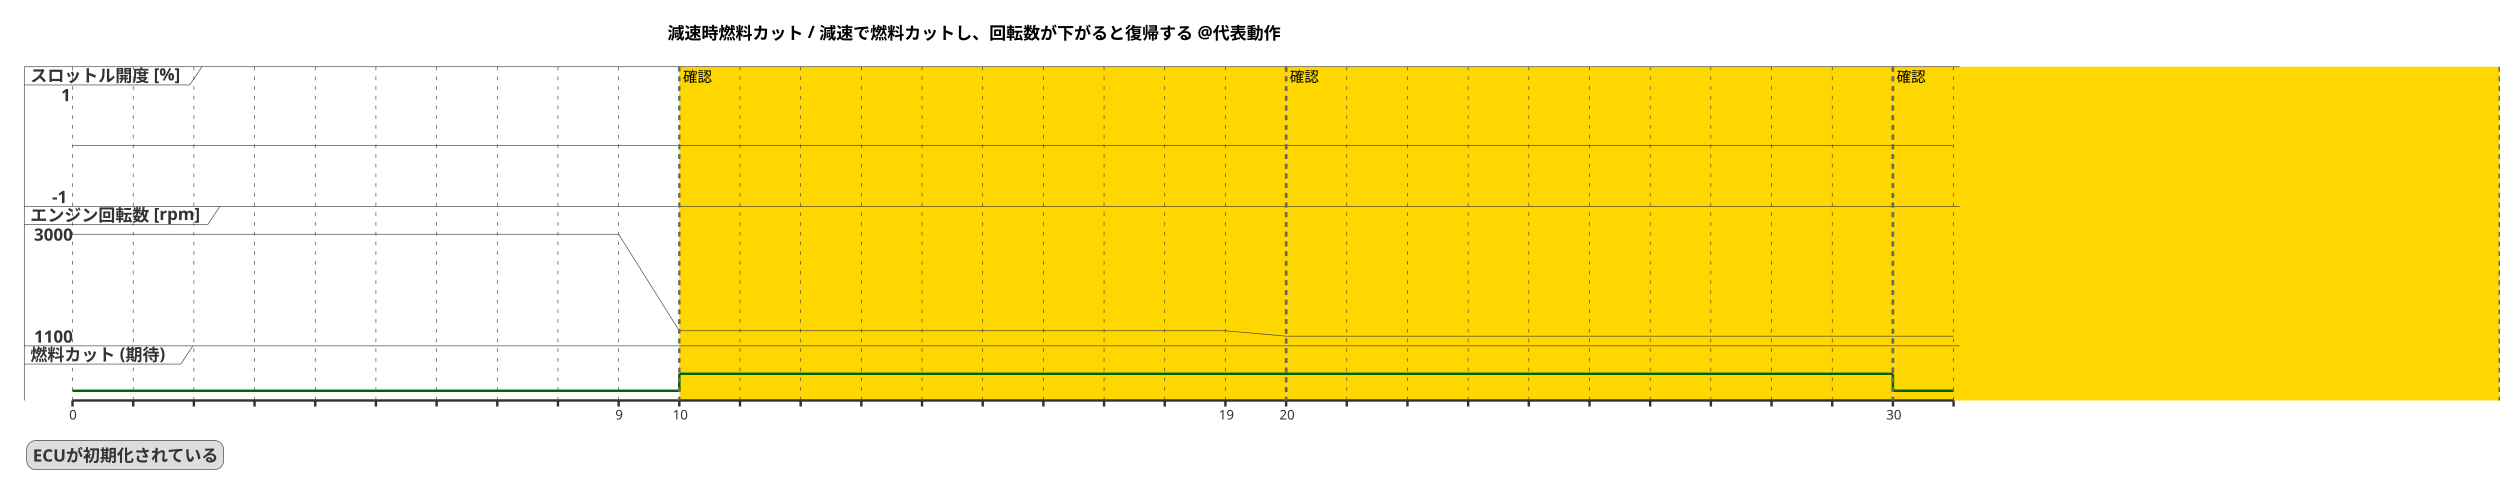
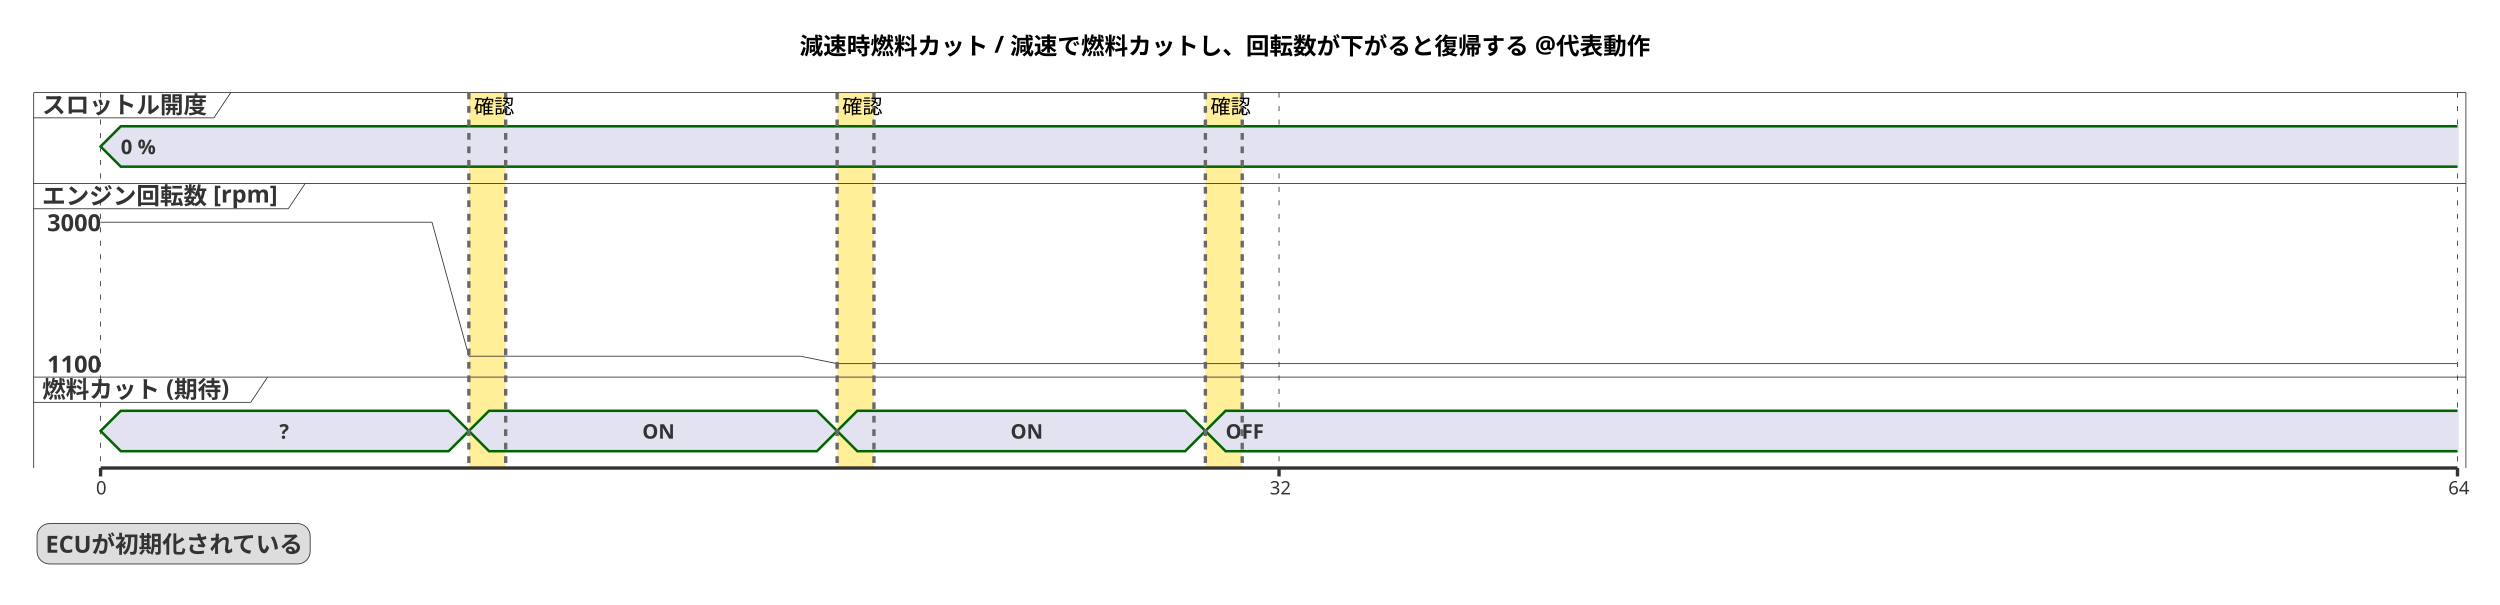
- <svg xmlns="http://www.w3.org/2000/svg" version="1.1" data-diagram-type="TIMING" style="width:2060px;height:411px;background:#FFFFFF;" width="2060px" height="411px" viewBox="0 0 2060 411" zoomAndPan="magnify" preserveAspectRatio="none" contentStyleType="text/css">
+ <svg xmlns="http://www.w3.org/2000/svg" version="1.1" data-diagram-type="TIMING" style="width:1485px;height:359px;background:#FFFFFF;" width="1485px" height="359px" viewBox="0 0 1485 359" zoomAndPan="magnify" preserveAspectRatio="none" contentStyleType="text/css">
  <defs />
  <g font-family="sans-serif" lengthAdjust="spacing">
    <g class="title" data-source-line="2">
-       <text x="550" y="32.318" fill="#000" font-size="14" textLength="533.75" font-weight="700" font-family="IPAGothic">減速時燃料カット / 減速で燃料カットし、回転数が下がると復帰する  @代表動作</text>
+       <text x="475" y="32.318" fill="#000" font-size="14" textLength="533.75" font-weight="700" font-family="IPAGothic">減速時燃料カット / 減速で燃料カットし、回転数が下がると復帰する  @代表動作</text>
    </g>
-     <line x1="20" y1="55" x2="20" y2="330" style="stroke:#333;stroke-width:0.5;" />
-     <line x1="1614.75" y1="55" x2="1614.75" y2="330" style="stroke:#333;stroke-width:0.5;" />
-     <rect x="559.75" y="55" width="500" height="275" fill="#FFD700" style="stroke:none;" />
-     <rect x="1059.75" y="55" width="500" height="275" fill="#FFD700" style="stroke:none;" />
-     <rect x="1559.75" y="55" width="500" height="275" fill="#FFD700" style="stroke:none;" />
-     <line x1="59.75" y1="55" x2="59.75" y2="330" style="stroke:#333;stroke-width:0.5;stroke-dasharray:3,5;" />
-     <line x1="109.75" y1="55" x2="109.75" y2="330" style="stroke:#333;stroke-width:0.5;stroke-dasharray:3,5;" />
-     <line x1="159.75" y1="55" x2="159.75" y2="330" style="stroke:#333;stroke-width:0.5;stroke-dasharray:3,5;" />
-     <line x1="209.75" y1="55" x2="209.75" y2="330" style="stroke:#333;stroke-width:0.5;stroke-dasharray:3,5;" />
-     <line x1="259.75" y1="55" x2="259.75" y2="330" style="stroke:#333;stroke-width:0.5;stroke-dasharray:3,5;" />
-     <line x1="309.75" y1="55" x2="309.75" y2="330" style="stroke:#333;stroke-width:0.5;stroke-dasharray:3,5;" />
-     <line x1="359.75" y1="55" x2="359.75" y2="330" style="stroke:#333;stroke-width:0.5;stroke-dasharray:3,5;" />
-     <line x1="409.75" y1="55" x2="409.75" y2="330" style="stroke:#333;stroke-width:0.5;stroke-dasharray:3,5;" />
-     <line x1="459.75" y1="55" x2="459.75" y2="330" style="stroke:#333;stroke-width:0.5;stroke-dasharray:3,5;" />
-     <line x1="509.75" y1="55" x2="509.75" y2="330" style="stroke:#333;stroke-width:0.5;stroke-dasharray:3,5;" />
-     <line x1="559.75" y1="55" x2="559.75" y2="330" style="stroke:#333;stroke-width:0.5;stroke-dasharray:3,5;" />
-     <line x1="609.75" y1="55" x2="609.75" y2="330" style="stroke:#333;stroke-width:0.5;stroke-dasharray:3,5;" />
-     <line x1="659.75" y1="55" x2="659.75" y2="330" style="stroke:#333;stroke-width:0.5;stroke-dasharray:3,5;" />
-     <line x1="709.75" y1="55" x2="709.75" y2="330" style="stroke:#333;stroke-width:0.5;stroke-dasharray:3,5;" />
-     <line x1="759.75" y1="55" x2="759.75" y2="330" style="stroke:#333;stroke-width:0.5;stroke-dasharray:3,5;" />
-     <line x1="809.75" y1="55" x2="809.75" y2="330" style="stroke:#333;stroke-width:0.5;stroke-dasharray:3,5;" />
-     <line x1="859.75" y1="55" x2="859.75" y2="330" style="stroke:#333;stroke-width:0.5;stroke-dasharray:3,5;" />
-     <line x1="909.75" y1="55" x2="909.75" y2="330" style="stroke:#333;stroke-width:0.5;stroke-dasharray:3,5;" />
-     <line x1="959.75" y1="55" x2="959.75" y2="330" style="stroke:#333;stroke-width:0.5;stroke-dasharray:3,5;" />
-     <line x1="1009.75" y1="55" x2="1009.75" y2="330" style="stroke:#333;stroke-width:0.5;stroke-dasharray:3,5;" />
-     <line x1="1059.75" y1="55" x2="1059.75" y2="330" style="stroke:#333;stroke-width:0.5;stroke-dasharray:3,5;" />
-     <line x1="1109.75" y1="55" x2="1109.75" y2="330" style="stroke:#333;stroke-width:0.5;stroke-dasharray:3,5;" />
-     <line x1="1159.75" y1="55" x2="1159.75" y2="330" style="stroke:#333;stroke-width:0.5;stroke-dasharray:3,5;" />
-     <line x1="1209.75" y1="55" x2="1209.75" y2="330" style="stroke:#333;stroke-width:0.5;stroke-dasharray:3,5;" />
-     <line x1="1259.75" y1="55" x2="1259.75" y2="330" style="stroke:#333;stroke-width:0.5;stroke-dasharray:3,5;" />
-     <line x1="1309.75" y1="55" x2="1309.75" y2="330" style="stroke:#333;stroke-width:0.5;stroke-dasharray:3,5;" />
-     <line x1="1359.75" y1="55" x2="1359.75" y2="330" style="stroke:#333;stroke-width:0.5;stroke-dasharray:3,5;" />
-     <line x1="1409.75" y1="55" x2="1409.75" y2="330" style="stroke:#333;stroke-width:0.5;stroke-dasharray:3,5;" />
-     <line x1="1459.75" y1="55" x2="1459.75" y2="330" style="stroke:#333;stroke-width:0.5;stroke-dasharray:3,5;" />
-     <line x1="1509.75" y1="55" x2="1509.75" y2="330" style="stroke:#333;stroke-width:0.5;stroke-dasharray:3,5;" />
-     <line x1="1559.75" y1="55" x2="1559.75" y2="330" style="stroke:#333;stroke-width:0.5;stroke-dasharray:3,5;" />
-     <line x1="1609.75" y1="55" x2="1609.75" y2="330" style="stroke:#333;stroke-width:0.5;stroke-dasharray:3,5;" />
-     <line x1="20" y1="55" x2="1614.75" y2="55" style="stroke:#333;stroke-width:0.5;" />
-     <text x="25" y="67.318" fill="#333" font-size="14" textLength="130.375" font-weight="700" font-family="IPAGothic">スロットル開度 [%]</text>
-     <line x1="20" y1="70" x2="156.375" y2="70" style="stroke:#333;stroke-width:0.5;" />
-     <line x1="156.375" y1="70" x2="166.375" y2="55" style="stroke:#333;stroke-width:0.5;" />
-     <text x="42.875" y="167.318" fill="#333" font-size="14" textLength="14.875" font-weight="700" font-family="IPAGothic">-1</text>
-     <text x="50.313" y="83.318" fill="#333" font-size="14" font-weight="700" font-family="IPAGothic">1</text>
-     <line x1="59.75" y1="120" x2="59.75" y2="120" style="stroke:#333;stroke-width:0.5;" />
-     <line x1="59.75" y1="120" x2="1559.75" y2="120" style="stroke:#333;stroke-width:0.5;" />
-     <line x1="1559.75" y1="120" x2="1609.75" y2="120" style="stroke:#333;stroke-width:0.5;" />
-     <line x1="20" y1="170" x2="1614.75" y2="170" style="stroke:#333;stroke-width:0.5;" />
-     <text x="25" y="182.318" fill="#333" font-size="14" textLength="145.25" font-weight="700" font-family="IPAGothic">エンジン回転数 [rpm]</text>
-     <line x1="20" y1="185" x2="171.25" y2="185" style="stroke:#333;stroke-width:0.5;" />
-     <line x1="171.25" y1="185" x2="181.25" y2="170" style="stroke:#333;stroke-width:0.5;" />
-     <text x="28" y="282.318" fill="#333" font-size="14" textLength="29.75" font-weight="700" font-family="IPAGothic">1100</text>
-     <text x="28" y="198.318" fill="#333" font-size="14" textLength="29.75" font-weight="700" font-family="IPAGothic">3000</text>
-     <line x1="59.75" y1="193" x2="59.75" y2="193" style="stroke:#333;stroke-width:0.5;" />
-     <line x1="59.75" y1="193" x2="509.75" y2="193" style="stroke:#333;stroke-width:0.5;" />
-     <line x1="509.75" y1="193" x2="559.75" y2="272.579" style="stroke:#333;stroke-width:0.5;" />
-     <line x1="559.75" y1="272.579" x2="1009.75" y2="272.579" style="stroke:#333;stroke-width:0.5;" />
-     <line x1="1009.75" y1="272.579" x2="1059.75" y2="277" style="stroke:#333;stroke-width:0.5;" />
-     <line x1="1059.75" y1="277" x2="1559.75" y2="277" style="stroke:#333;stroke-width:0.5;" />
-     <line x1="1559.75" y1="277" x2="1609.75" y2="277" style="stroke:#333;stroke-width:0.5;" />
-     <line x1="20" y1="285" x2="1614.75" y2="285" style="stroke:#333;stroke-width:0.5;" />
-     <text x="25" y="297.318" fill="#333" font-size="14" textLength="122.938" font-weight="700" font-family="IPAGothic">燃料カット (期待)</text>
-     <line x1="20" y1="300" x2="148.938" y2="300" style="stroke:#333;stroke-width:0.5;" />
-     <line x1="148.938" y1="300" x2="158.938" y2="285" style="stroke:#333;stroke-width:0.5;" />
-     <line x1="59.75" y1="322" x2="559.75" y2="322" style="stroke:#006400;stroke-width:2;" />
-     <line x1="559.75" y1="308" x2="559.75" y2="322" style="stroke:#006400;stroke-width:2;" />
-     <line x1="559.75" y1="308" x2="1059.75" y2="308" style="stroke:#006400;stroke-width:2;" />
-     <line x1="1059.75" y1="308" x2="1559.75" y2="308" style="stroke:#006400;stroke-width:2;" />
-     <line x1="1559.75" y1="308" x2="1559.75" y2="322" style="stroke:#006400;stroke-width:2;" />
-     <line x1="1559.75" y1="322" x2="1609.75" y2="322" style="stroke:#006400;stroke-width:2;" />
-     <line x1="59.75" y1="330" x2="59.75" y2="335" style="stroke:#333;stroke-width:2;" />
-     <line x1="109.75" y1="330" x2="109.75" y2="335" style="stroke:#333;stroke-width:2;" />
-     <line x1="159.75" y1="330" x2="159.75" y2="335" style="stroke:#333;stroke-width:2;" />
-     <line x1="209.75" y1="330" x2="209.75" y2="335" style="stroke:#333;stroke-width:2;" />
-     <line x1="259.75" y1="330" x2="259.75" y2="335" style="stroke:#333;stroke-width:2;" />
-     <line x1="309.75" y1="330" x2="309.75" y2="335" style="stroke:#333;stroke-width:2;" />
-     <line x1="359.75" y1="330" x2="359.75" y2="335" style="stroke:#333;stroke-width:2;" />
-     <line x1="409.75" y1="330" x2="409.75" y2="335" style="stroke:#333;stroke-width:2;" />
-     <line x1="459.75" y1="330" x2="459.75" y2="335" style="stroke:#333;stroke-width:2;" />
-     <line x1="509.75" y1="330" x2="509.75" y2="335" style="stroke:#333;stroke-width:2;" />
-     <line x1="559.75" y1="330" x2="559.75" y2="335" style="stroke:#333;stroke-width:2;" />
-     <line x1="609.75" y1="330" x2="609.75" y2="335" style="stroke:#333;stroke-width:2;" />
-     <line x1="659.75" y1="330" x2="659.75" y2="335" style="stroke:#333;stroke-width:2;" />
-     <line x1="709.75" y1="330" x2="709.75" y2="335" style="stroke:#333;stroke-width:2;" />
-     <line x1="759.75" y1="330" x2="759.75" y2="335" style="stroke:#333;stroke-width:2;" />
-     <line x1="809.75" y1="330" x2="809.75" y2="335" style="stroke:#333;stroke-width:2;" />
-     <line x1="859.75" y1="330" x2="859.75" y2="335" style="stroke:#333;stroke-width:2;" />
-     <line x1="909.75" y1="330" x2="909.75" y2="335" style="stroke:#333;stroke-width:2;" />
-     <line x1="959.75" y1="330" x2="959.75" y2="335" style="stroke:#333;stroke-width:2;" />
-     <line x1="1009.75" y1="330" x2="1009.75" y2="335" style="stroke:#333;stroke-width:2;" />
-     <line x1="1059.75" y1="330" x2="1059.75" y2="335" style="stroke:#333;stroke-width:2;" />
-     <line x1="1109.75" y1="330" x2="1109.75" y2="335" style="stroke:#333;stroke-width:2;" />
-     <line x1="1159.75" y1="330" x2="1159.75" y2="335" style="stroke:#333;stroke-width:2;" />
-     <line x1="1209.75" y1="330" x2="1209.75" y2="335" style="stroke:#333;stroke-width:2;" />
-     <line x1="1259.75" y1="330" x2="1259.75" y2="335" style="stroke:#333;stroke-width:2;" />
-     <line x1="1309.75" y1="330" x2="1309.75" y2="335" style="stroke:#333;stroke-width:2;" />
-     <line x1="1359.75" y1="330" x2="1359.75" y2="335" style="stroke:#333;stroke-width:2;" />
-     <line x1="1409.75" y1="330" x2="1409.75" y2="335" style="stroke:#333;stroke-width:2;" />
-     <line x1="1459.75" y1="330" x2="1459.75" y2="335" style="stroke:#333;stroke-width:2;" />
-     <line x1="1509.75" y1="330" x2="1509.75" y2="335" style="stroke:#333;stroke-width:2;" />
-     <line x1="1559.75" y1="330" x2="1559.75" y2="335" style="stroke:#333;stroke-width:2;" />
-     <line x1="1609.75" y1="330" x2="1609.75" y2="335" style="stroke:#333;stroke-width:2;" />
-     <line x1="59.75" y1="330" x2="1609.75" y2="330" style="stroke:#333;stroke-width:2;" />
-     <text x="57" y="345.679" fill="#333" font-size="11" font-family="IPAGothic">0</text>
-     <text x="507" y="345.679" fill="#333" font-size="11" font-family="IPAGothic">9</text>
-     <text x="554.25" y="345.679" fill="#333" font-size="11" textLength="11" font-family="IPAGothic">10</text>
-     <text x="1004.25" y="345.679" fill="#333" font-size="11" textLength="11" font-family="IPAGothic">19</text>
-     <text x="1054.25" y="345.679" fill="#333" font-size="11" textLength="11" font-family="IPAGothic">20</text>
-     <text x="1554.25" y="345.679" fill="#333" font-size="11" textLength="11" font-family="IPAGothic">30</text>
-     <line x1="559.75" y1="55" x2="559.75" y2="330" style="stroke:#696969;stroke-width:2;stroke-dasharray:4,4;" />
-     <line x1="1059.75" y1="55" x2="1059.75" y2="330" style="stroke:#696969;stroke-width:2;stroke-dasharray:4,4;" />
-     <text x="562.75" y="67.559" fill="#000" font-size="12" textLength="24" font-family="IPAGothic">確認</text>
-     <line x1="1059.75" y1="55" x2="1059.75" y2="330" style="stroke:#696969;stroke-width:2;stroke-dasharray:4,4;" />
-     <line x1="1559.75" y1="55" x2="1559.75" y2="330" style="stroke:#696969;stroke-width:2;stroke-dasharray:4,4;" />
-     <text x="1062.75" y="67.559" fill="#000" font-size="12" textLength="24" font-family="IPAGothic">確認</text>
-     <line x1="1559.75" y1="55" x2="1559.75" y2="330" style="stroke:#696969;stroke-width:2;stroke-dasharray:4,4;" />
-     <line x1="2059.75" y1="55" x2="2059.75" y2="330" style="stroke:#696969;stroke-width:2;stroke-dasharray:4,4;" />
-     <text x="1562.75" y="67.559" fill="#000" font-size="12" textLength="24" font-family="IPAGothic">確認</text>
-     <g class="legend" data-source-line="3">
-       <rect x="22" y="363" width="162.25" height="24" fill="#DDD" style="stroke:#333;stroke-width:0.5;" rx="7.5" ry="7.5" />
-       <text x="27" y="380.318" fill="#333" font-size="14" textLength="152.25" font-weight="700" font-family="IPAGothic">ECUが初期化されている</text>
+     <line x1="20" y1="55" x2="20" y2="278" style="stroke:#333;stroke-width:0.5;" />
+     <line x1="1464.75" y1="55" x2="1464.75" y2="278" style="stroke:#333;stroke-width:0.5;" />
+     <rect x="278.5" y="55" width="21.875" height="223" fill="#FFD700" fill-opacity="0.4" style="stroke:none;" />
+     <rect x="497.25" y="55" width="21.875" height="223" fill="#FFD700" fill-opacity="0.4" style="stroke:none;" />
+     <rect x="716" y="55" width="21.875" height="223" fill="#FFD700" fill-opacity="0.4" style="stroke:none;" />
+     <line x1="59.75" y1="55" x2="59.75" y2="278" style="stroke:#333;stroke-width:0.5;stroke-dasharray:3,5;" />
+     <line x1="759.75" y1="55" x2="759.75" y2="278" style="stroke:#333;stroke-width:0.5;stroke-dasharray:3,5;" />
+     <line x1="1459.75" y1="55" x2="1459.75" y2="278" style="stroke:#333;stroke-width:0.5;stroke-dasharray:3,5;" />
+     <line x1="20" y1="55" x2="1464.75" y2="55" style="stroke:#333;stroke-width:0.5;" />
+     <text x="25" y="67.318" fill="#333" font-size="14" textLength="101.063" font-weight="700" font-family="IPAGothic">スロットル開度</text>
+     <line x1="20" y1="70" x2="127.063" y2="70" style="stroke:#333;stroke-width:0.5;" />
+     <line x1="127.063" y1="70" x2="137.063" y2="55" style="stroke:#333;stroke-width:0.5;" />
+     <polygon points="71.75,75,1459.75,75,1459.75,99,71.75,99,59.75,87" fill="#E2E2F0" style="stroke:#E2E2F0;stroke-width:1.5;stroke-linejoin:miter;stroke-miterlimit:10;" />
+     <path d="M1459.75,75 L71.75,75 L59.75,87 L71.75,99 L1459.75,99" style="stroke:#006400;stroke-width:1.5;" fill="#E2E2F0" />
+     <text x="71.75" y="91.559" fill="#333" font-size="12" textLength="18.75" font-weight="700" font-family="IPAGothic">0 %</text>
+     <line x1="20" y1="109" x2="1464.75" y2="109" style="stroke:#333;stroke-width:0.5;" />
+     <text x="25" y="121.318" fill="#333" font-size="14" textLength="145.25" font-weight="700" font-family="IPAGothic">エンジン回転数 [rpm]</text>
+     <line x1="20" y1="124" x2="171.25" y2="124" style="stroke:#333;stroke-width:0.5;" />
+     <line x1="171.25" y1="124" x2="181.25" y2="109" style="stroke:#333;stroke-width:0.5;" />
+     <text x="28" y="221.318" fill="#333" font-size="14" textLength="29.75" font-weight="700" font-family="IPAGothic">1100</text>
+     <text x="28" y="137.318" fill="#333" font-size="14" textLength="29.75" font-weight="700" font-family="IPAGothic">3000</text>
+     <line x1="59.75" y1="132" x2="59.75" y2="132" style="stroke:#333;stroke-width:0.5;" />
+     <line x1="59.75" y1="132" x2="256.625" y2="132" style="stroke:#333;stroke-width:0.5;" />
+     <line x1="256.625" y1="132" x2="278.5" y2="211.579" style="stroke:#333;stroke-width:0.5;" />
+     <line x1="278.5" y1="211.579" x2="475.375" y2="211.579" style="stroke:#333;stroke-width:0.5;" />
+     <line x1="475.375" y1="211.579" x2="497.25" y2="216" style="stroke:#333;stroke-width:0.5;" />
+     <line x1="497.25" y1="216" x2="759.75" y2="216" style="stroke:#333;stroke-width:0.5;" />
+     <line x1="759.75" y1="216" x2="1459.75" y2="216" style="stroke:#333;stroke-width:0.5;" />
+     <line x1="20" y1="224" x2="1464.75" y2="224" style="stroke:#333;stroke-width:0.5;" />
+     <text x="25" y="236.318" fill="#333" font-size="14" textLength="122.938" font-weight="700" font-family="IPAGothic">燃料カット (期待)</text>
+     <line x1="20" y1="239" x2="148.938" y2="239" style="stroke:#333;stroke-width:0.5;" />
+     <line x1="148.938" y1="239" x2="158.938" y2="224" style="stroke:#333;stroke-width:0.5;" />
+     <polygon points="71.75,244,266.5,244,278.5,256,266.5,268,71.75,268,59.75,256" fill="#E2E2F0" style="stroke:#006400;stroke-width:1.5;stroke-linejoin:miter;stroke-miterlimit:10;" />
+     <polygon points="290.5,244,485.25,244,497.25,256,485.25,268,290.5,268,278.5,256" fill="#E2E2F0" style="stroke:#006400;stroke-width:1.5;stroke-linejoin:miter;stroke-miterlimit:10;" />
+     <polygon points="509.25,244,704,244,716,256,704,268,509.25,268,497.25,256" fill="#E2E2F0" style="stroke:#006400;stroke-width:1.5;stroke-linejoin:miter;stroke-miterlimit:10;" />
+     <polygon points="728,244,1459.75,244,1459.75,268,728,268,716,256" fill="#E2E2F0" style="stroke:#E2E2F0;stroke-width:1.5;stroke-linejoin:miter;stroke-miterlimit:10;" />
+     <path d="M1459.75,244 L728,244 L716,256 L728,268 L1459.75,268" style="stroke:#006400;stroke-width:1.5;" fill="#E2E2F0" />
+     <text x="165.938" y="260.559" fill="#333" font-size="12" font-weight="700" font-family="IPAGothic">?</text>
+     <text x="381.5" y="260.559" fill="#333" font-size="12" textLength="12.75" font-weight="700" font-family="IPAGothic">ON</text>
+     <text x="600.25" y="260.559" fill="#333" font-size="12" textLength="12.75" font-weight="700" font-family="IPAGothic">ON</text>
+     <text x="728" y="260.559" fill="#333" font-size="12" textLength="19.125" font-weight="700" font-family="IPAGothic">OFF</text>
+     <line x1="59.75" y1="278" x2="59.75" y2="283" style="stroke:#333;stroke-width:2;" />
+     <line x1="759.75" y1="278" x2="759.75" y2="283" style="stroke:#333;stroke-width:2;" />
+     <line x1="1459.75" y1="278" x2="1459.75" y2="283" style="stroke:#333;stroke-width:2;" />
+     <line x1="59.75" y1="278" x2="1459.75" y2="278" style="stroke:#333;stroke-width:2;" />
+     <text x="57" y="293.679" fill="#333" font-size="11" font-family="IPAGothic">0</text>
+     <text x="754.25" y="293.679" fill="#333" font-size="11" textLength="11" font-family="IPAGothic">32</text>
+     <text x="1454.25" y="293.679" fill="#333" font-size="11" textLength="11" font-family="IPAGothic">64</text>
+     <line x1="278.5" y1="55" x2="278.5" y2="278" style="stroke:#696969;stroke-width:2;stroke-dasharray:4,4;" />
+     <line x1="300.375" y1="55" x2="300.375" y2="278" style="stroke:#696969;stroke-width:2;stroke-dasharray:4,4;" />
+     <text x="281.5" y="67.559" fill="#000" font-size="12" textLength="24" font-family="IPAGothic">確認</text>
+     <line x1="497.25" y1="55" x2="497.25" y2="278" style="stroke:#696969;stroke-width:2;stroke-dasharray:4,4;" />
+     <line x1="519.125" y1="55" x2="519.125" y2="278" style="stroke:#696969;stroke-width:2;stroke-dasharray:4,4;" />
+     <text x="500.25" y="67.559" fill="#000" font-size="12" textLength="24" font-family="IPAGothic">確認</text>
+     <line x1="716" y1="55" x2="716" y2="278" style="stroke:#696969;stroke-width:2;stroke-dasharray:4,4;" />
+     <line x1="737.875" y1="55" x2="737.875" y2="278" style="stroke:#696969;stroke-width:2;stroke-dasharray:4,4;" />
+     <text x="719" y="67.559" fill="#000" font-size="12" textLength="24" font-family="IPAGothic">確認</text>
+     <g class="legend" data-source-line="4">
+       <rect x="22" y="311" width="162.25" height="24" fill="#DDD" style="stroke:#333;stroke-width:0.5;" rx="7.5" ry="7.5" />
+       <text x="27" y="328.318" fill="#333" font-size="14" textLength="152.25" font-weight="700" font-family="IPAGothic">ECUが初期化されている</text>
    </g>
  </g>
</svg>
